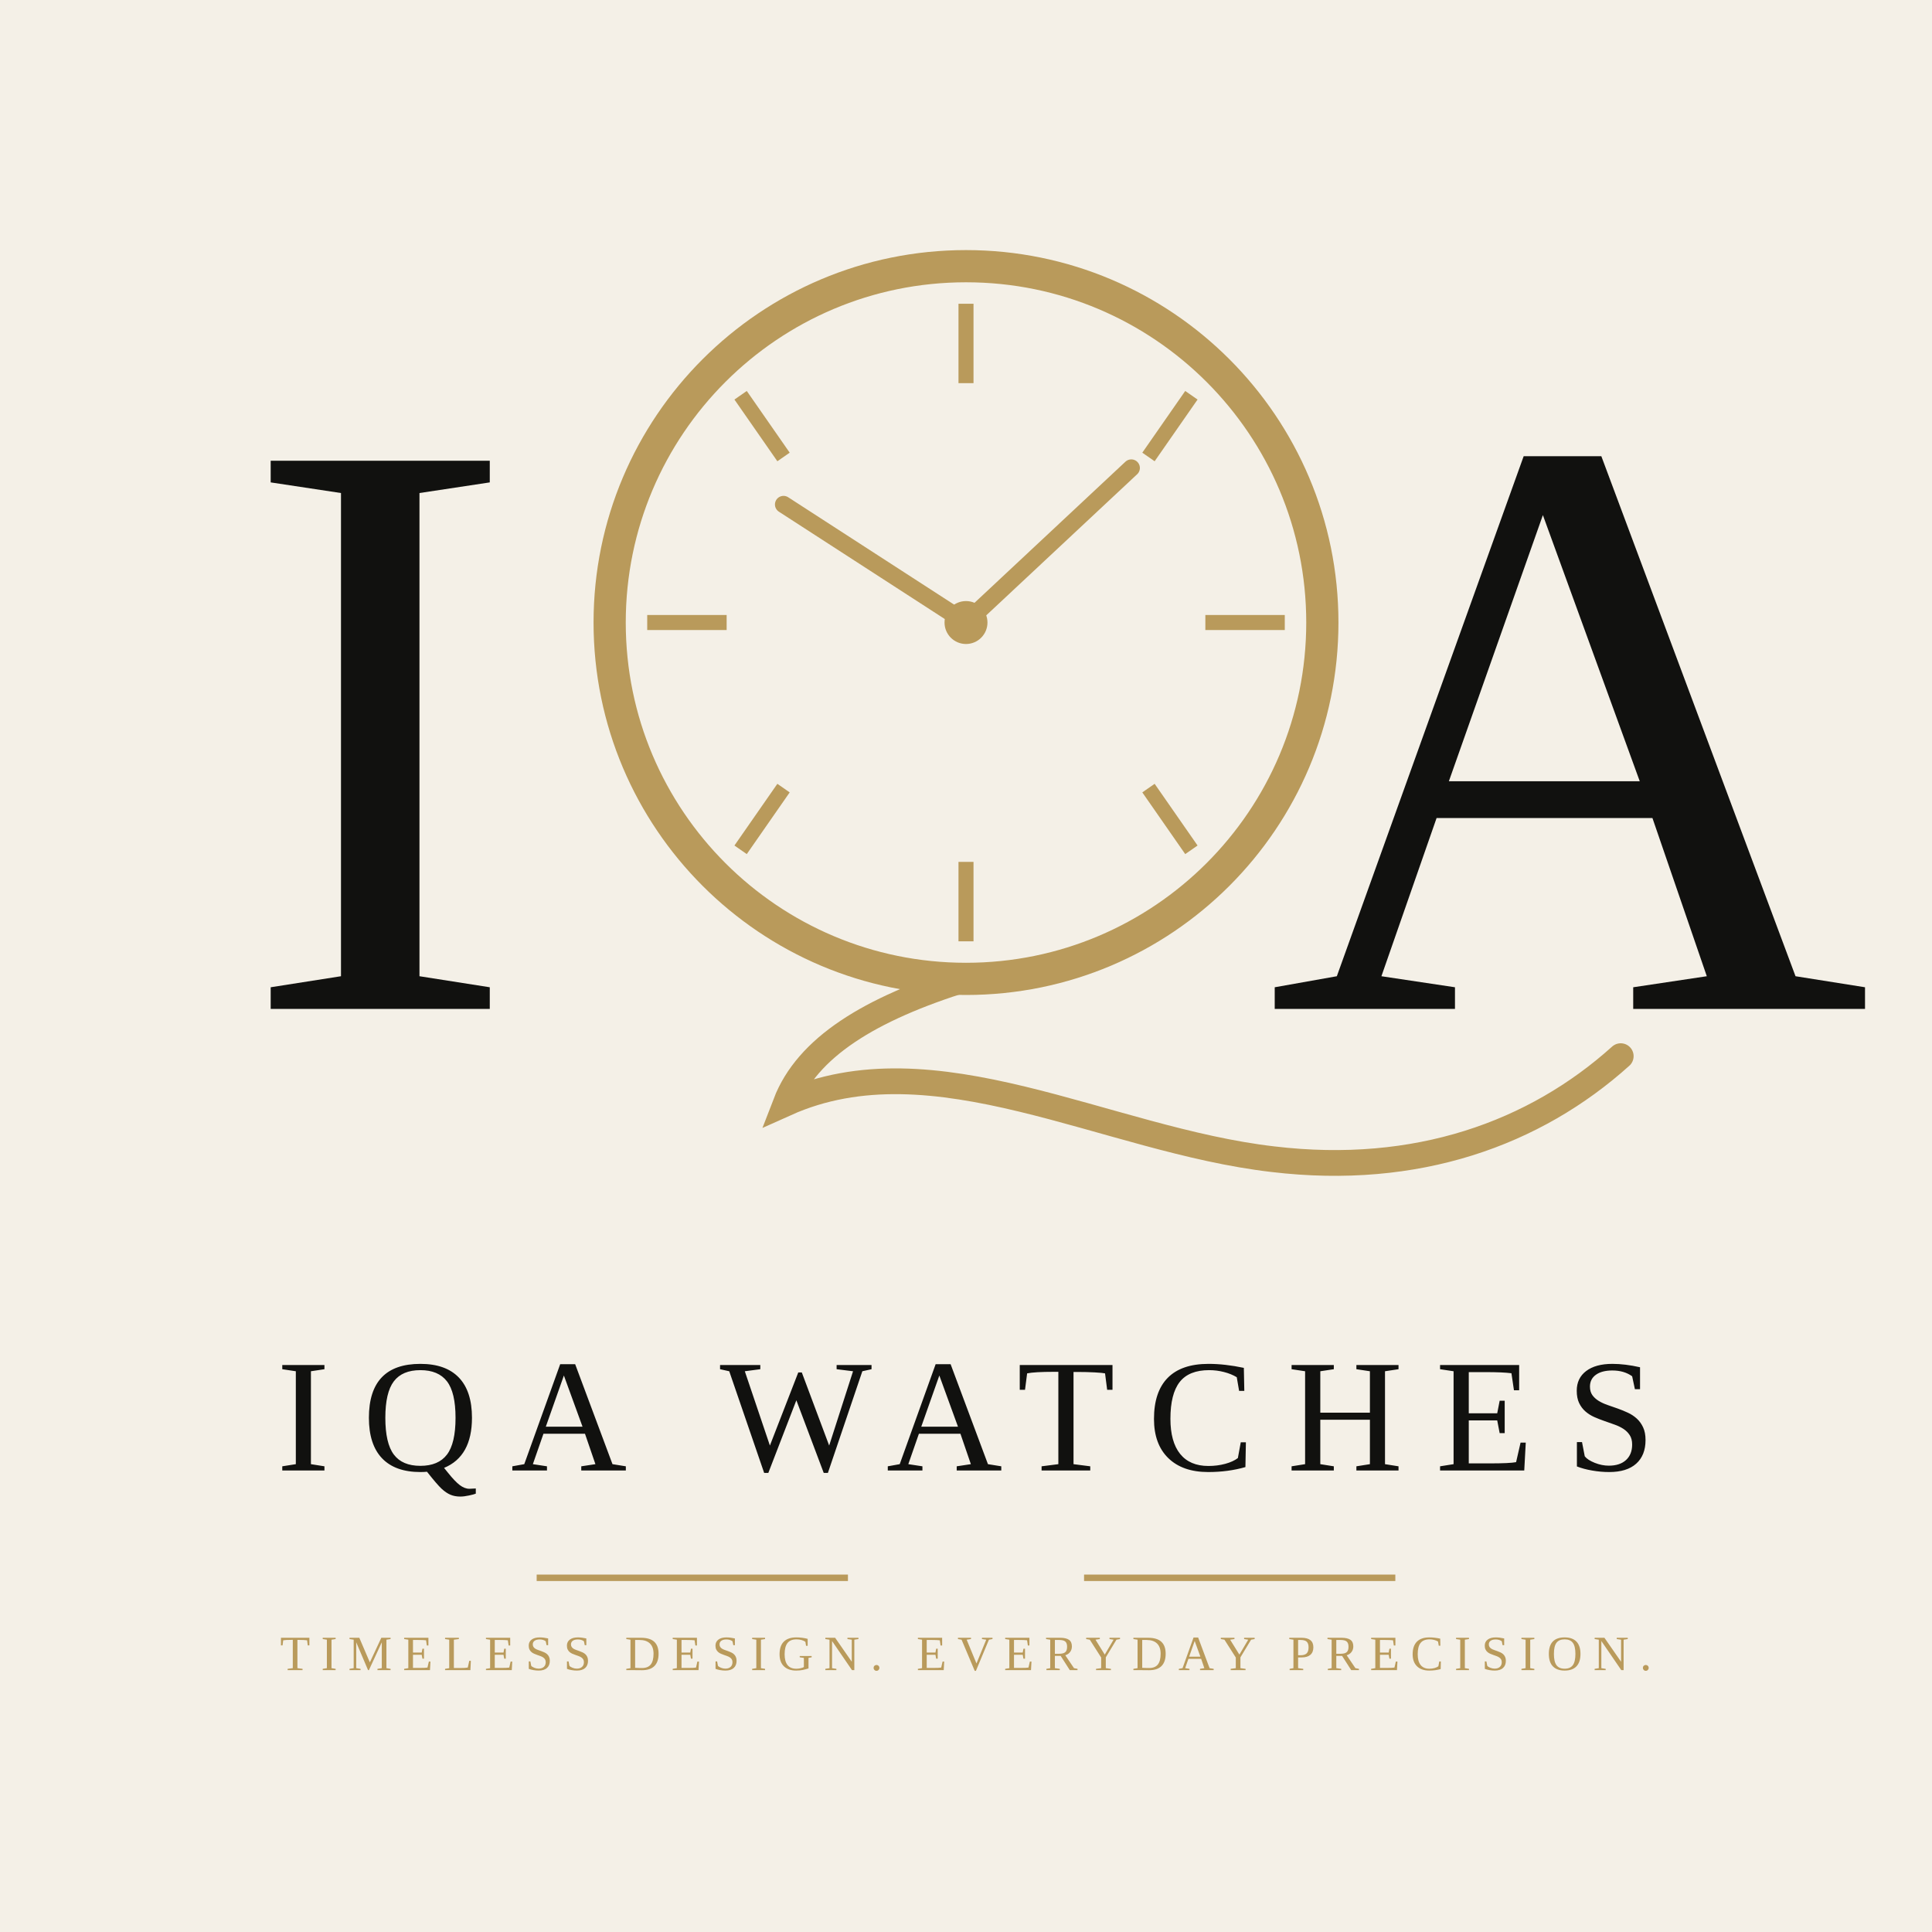
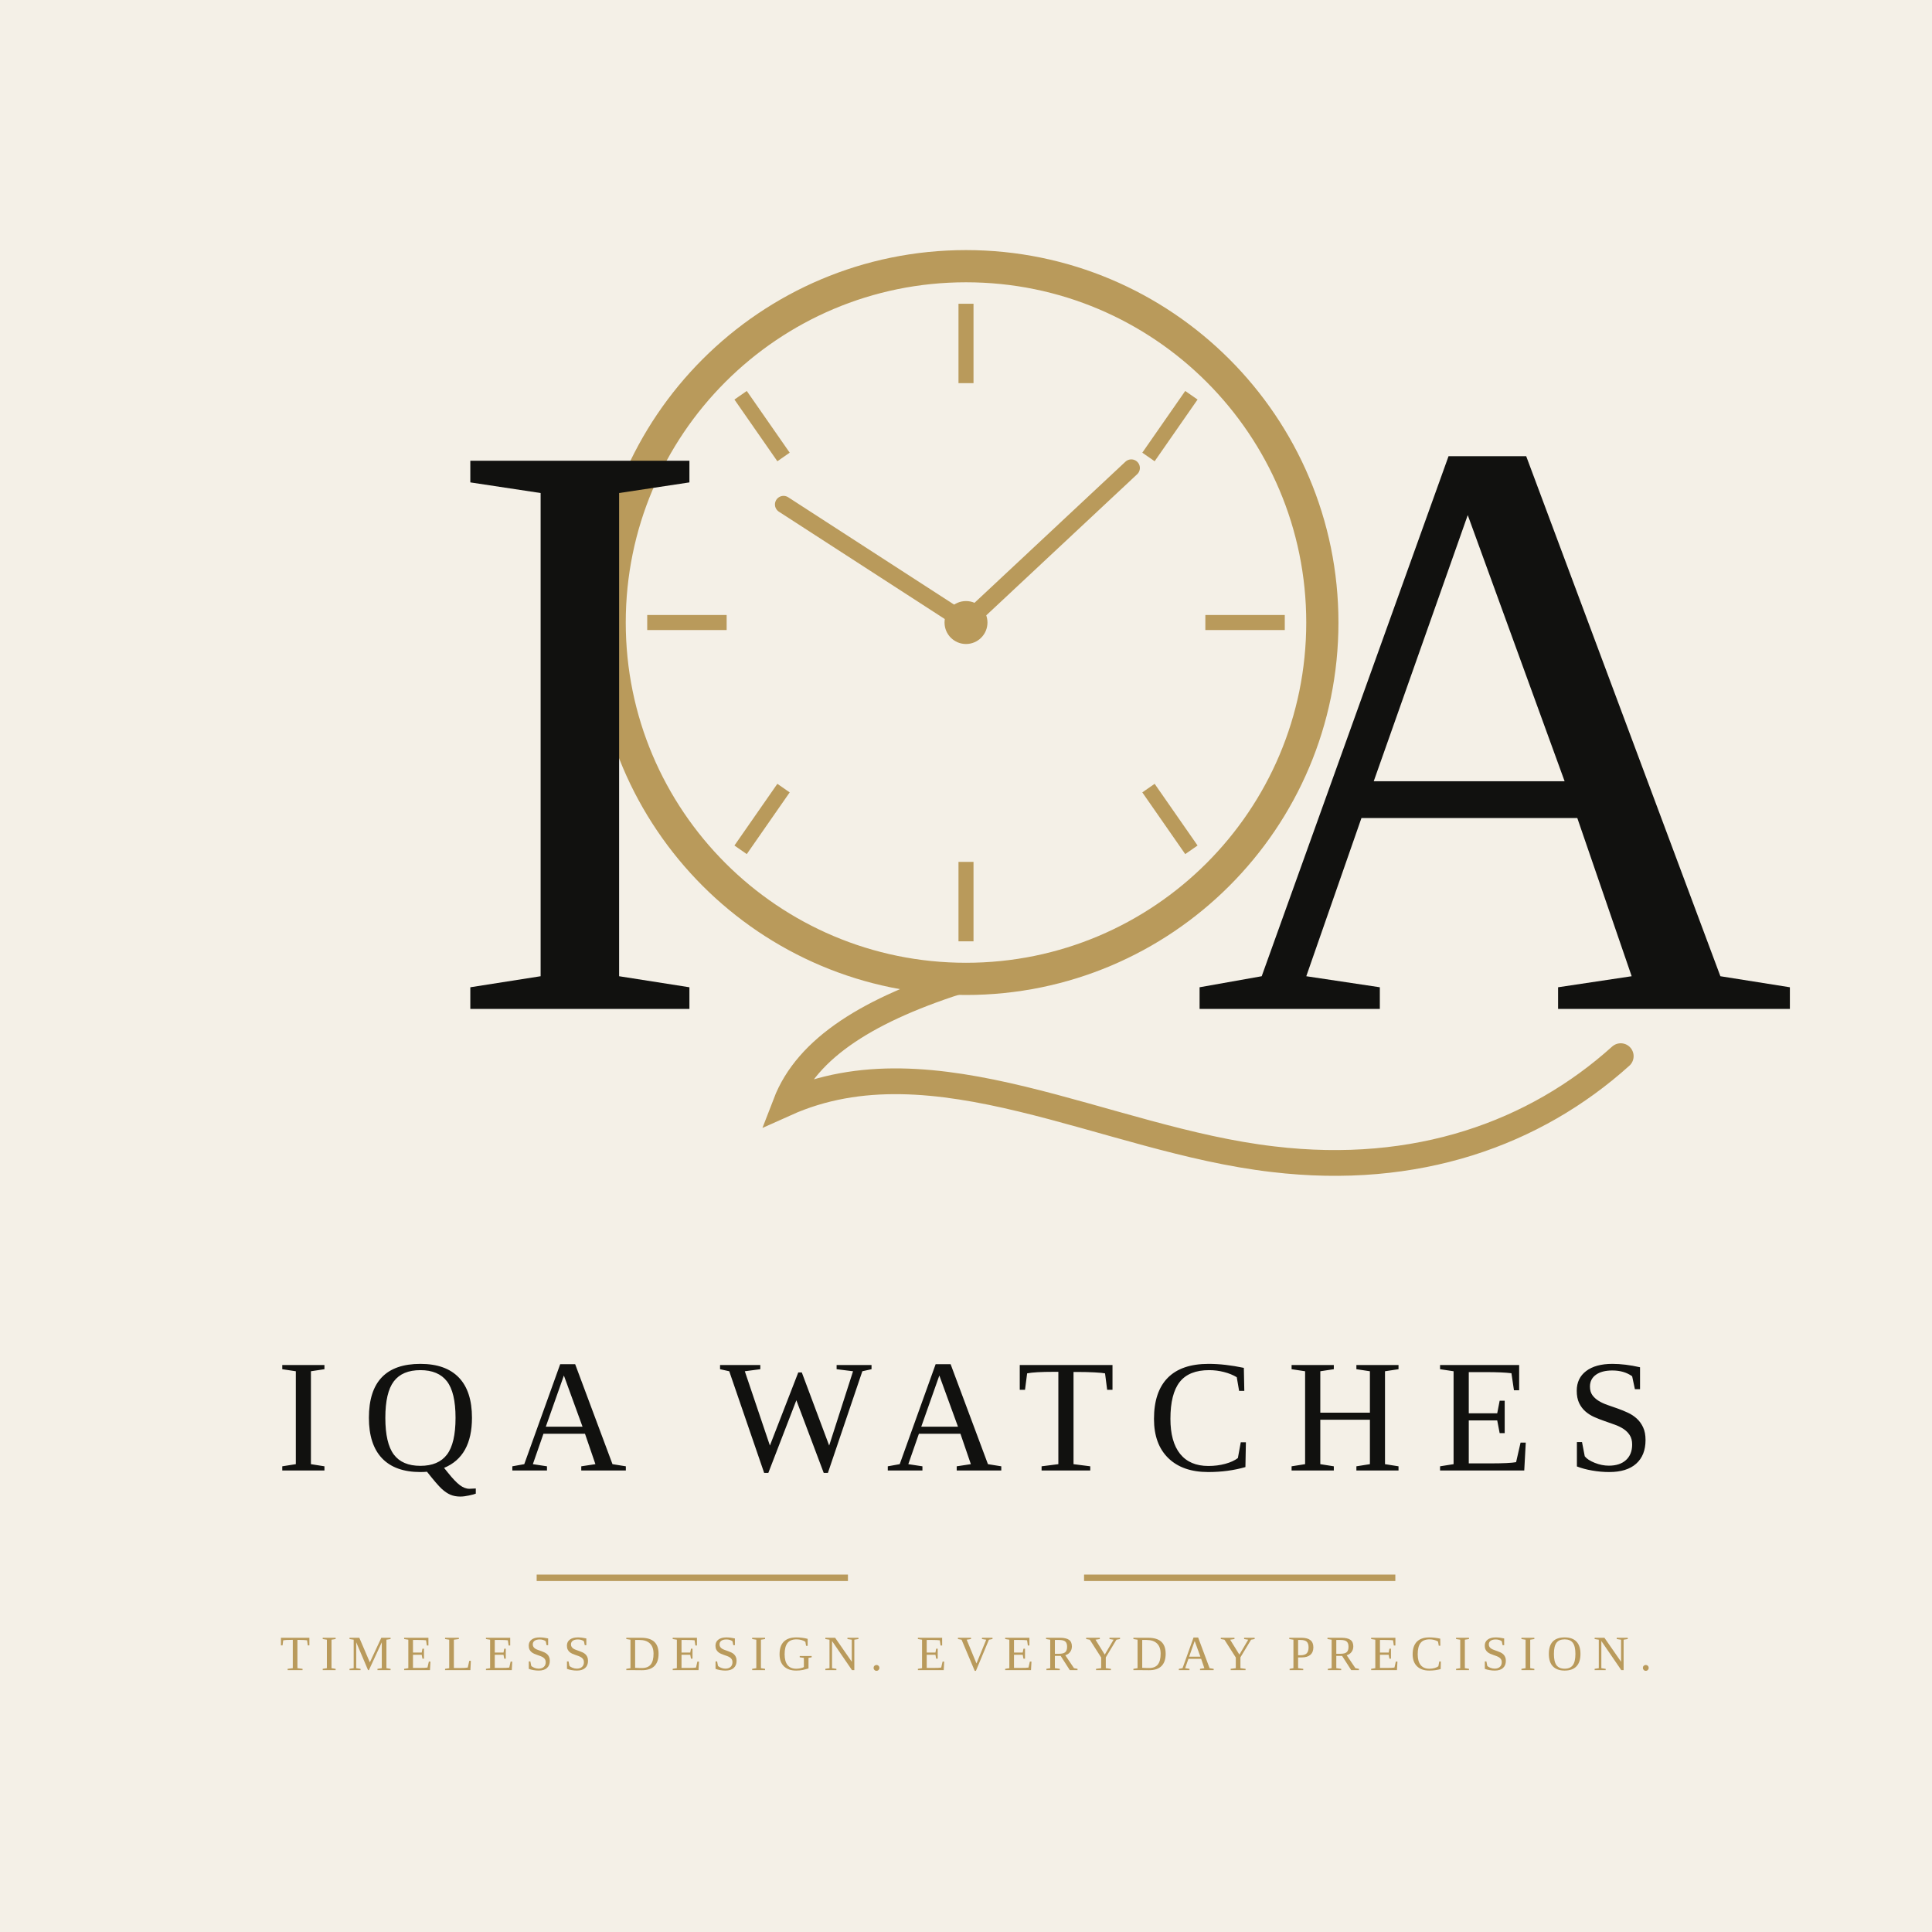
<svg xmlns="http://www.w3.org/2000/svg" viewBox="0 0 900 900" role="img" aria-labelledby="title desc">
  <rect width="900" height="900" fill="#F4F0E7" />
-   <g fill="#11110F" font-family="Georgia, 'Times New Roman', serif" font-weight="400">
-     <text x="112" y="470" font-size="390">I</text>
-     <text x="590" y="470" font-size="390">A</text>
-   </g>
  <g fill="none" stroke="#B99A5B" stroke-linecap="square">
    <circle cx="450" cy="290" r="166" stroke-width="15" />
    <path d="M450 145v30 M450 405v30 M305 290h30 M565 290h30 M347 187l16 23 M537 370l16 23 M553 187l-16 23 M363 370l-16 23" stroke-width="7" />
    <path d="M450 290 L365 235 M450 290 L527 218" stroke-width="8" stroke-linecap="round" />
    <circle cx="450" cy="290" r="10" fill="#B99A5B" stroke="none" />
-     <path d="M450 456 C405 470 376 488 366 514 C435 483 515 531 593 540 C660 548 715 528 755 492" stroke-width="12" stroke-linecap="round" />
  </g>
+   <g fill="#11110F" font-family="Georgia, 'Times New Roman', serif" font-weight="400">
+     <text x="205" y="470" font-size="390">I</text>
+     <text x="555" y="470" font-size="390">A</text>
+   </g>
+   <path d="M450 456 C405 470 376 488 366 514 C435 483 515 531 593 540 C660 548 715 528 755 492" fill="none" stroke="#B99A5B" stroke-width="12" stroke-linecap="round" />
  <text x="450" y="685" text-anchor="middle" fill="#11110F" font-family="Georgia, 'Times New Roman', serif" font-size="75" letter-spacing="15">IQA WATCHES</text>
  <path d="M250 735h145 M505 735h145" stroke="#B99A5B" stroke-width="3" />
  <text x="450" y="778" text-anchor="middle" fill="#B99A5B" font-family="Georgia, 'Times New Roman', serif" font-size="23" letter-spacing="5">TIMELESS DESIGN. EVERYDAY PRECISION.</text>
</svg>
